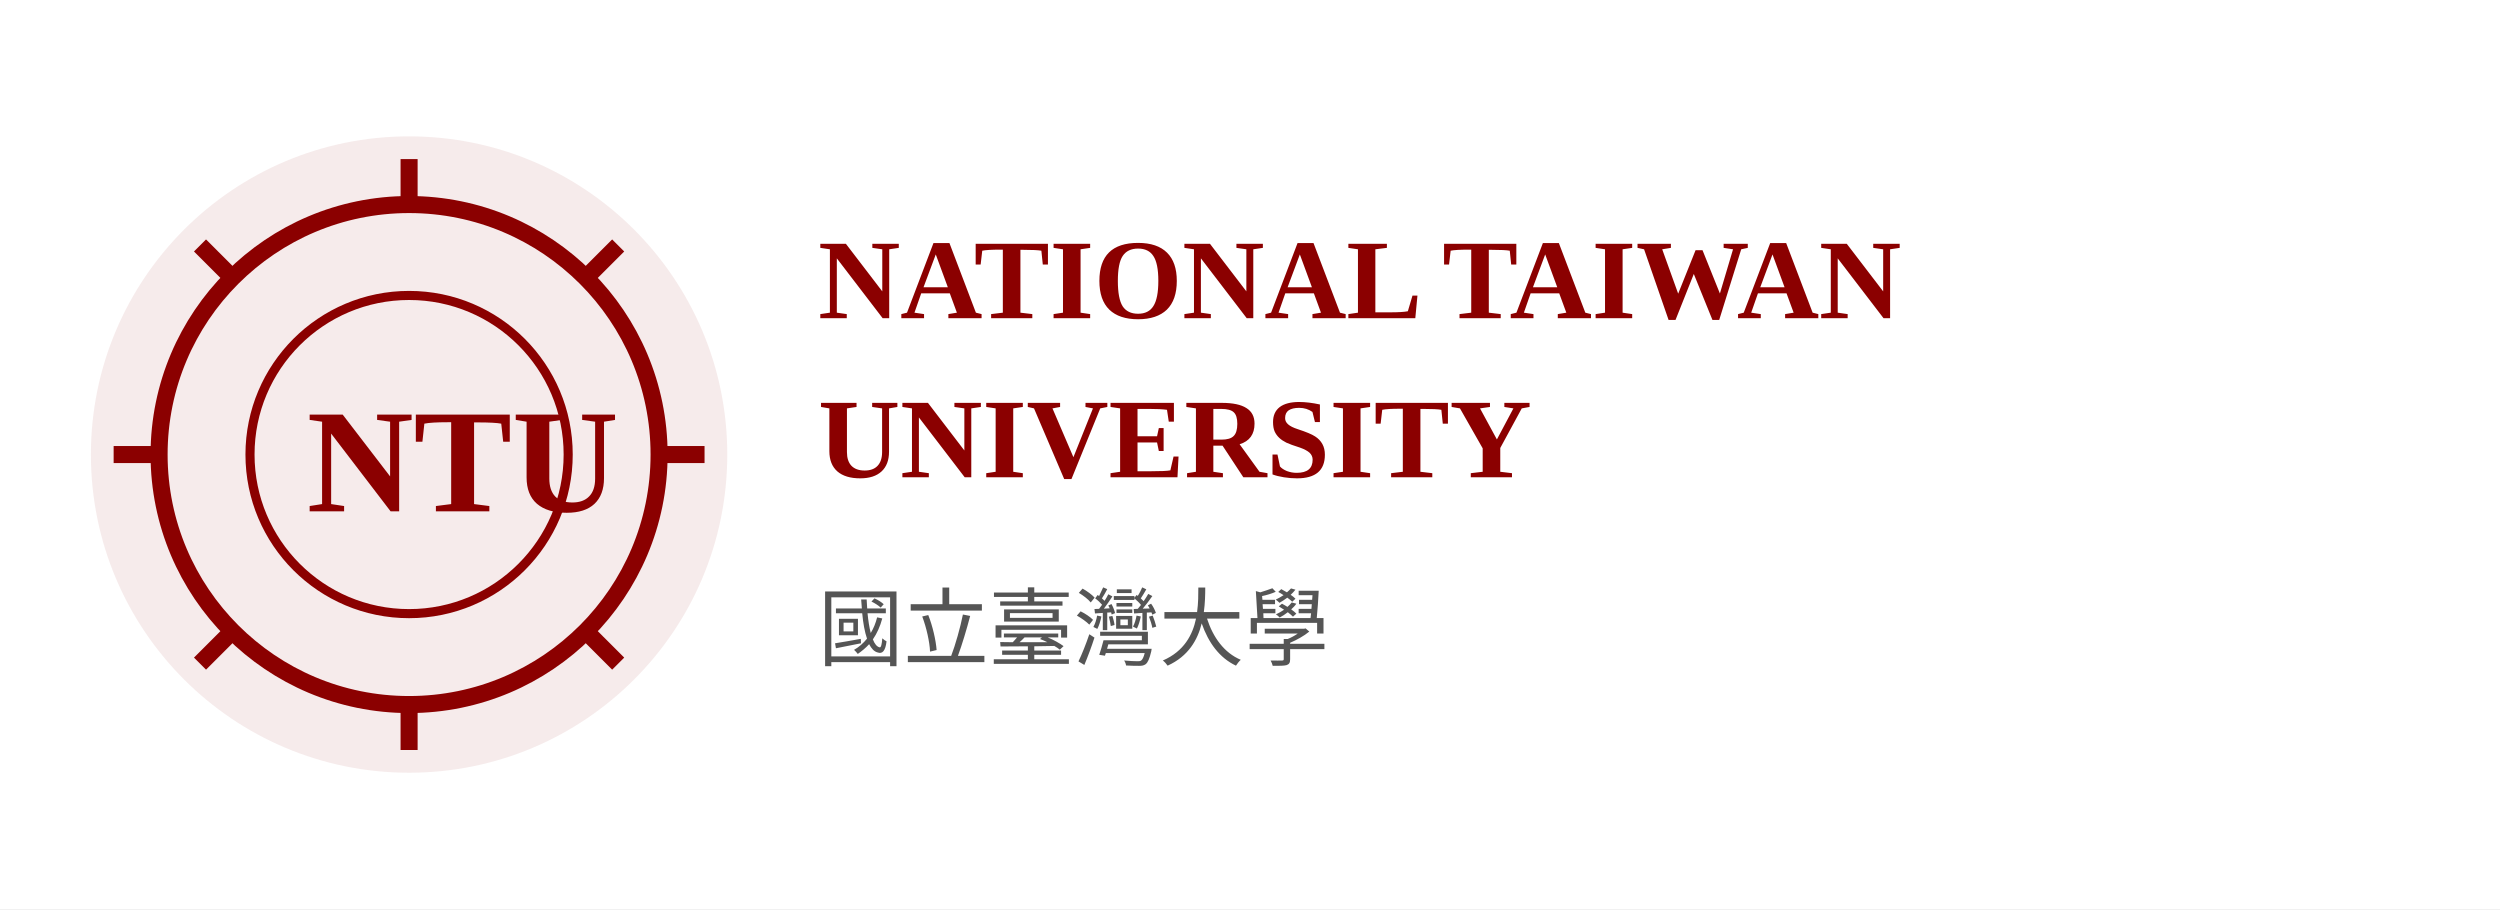
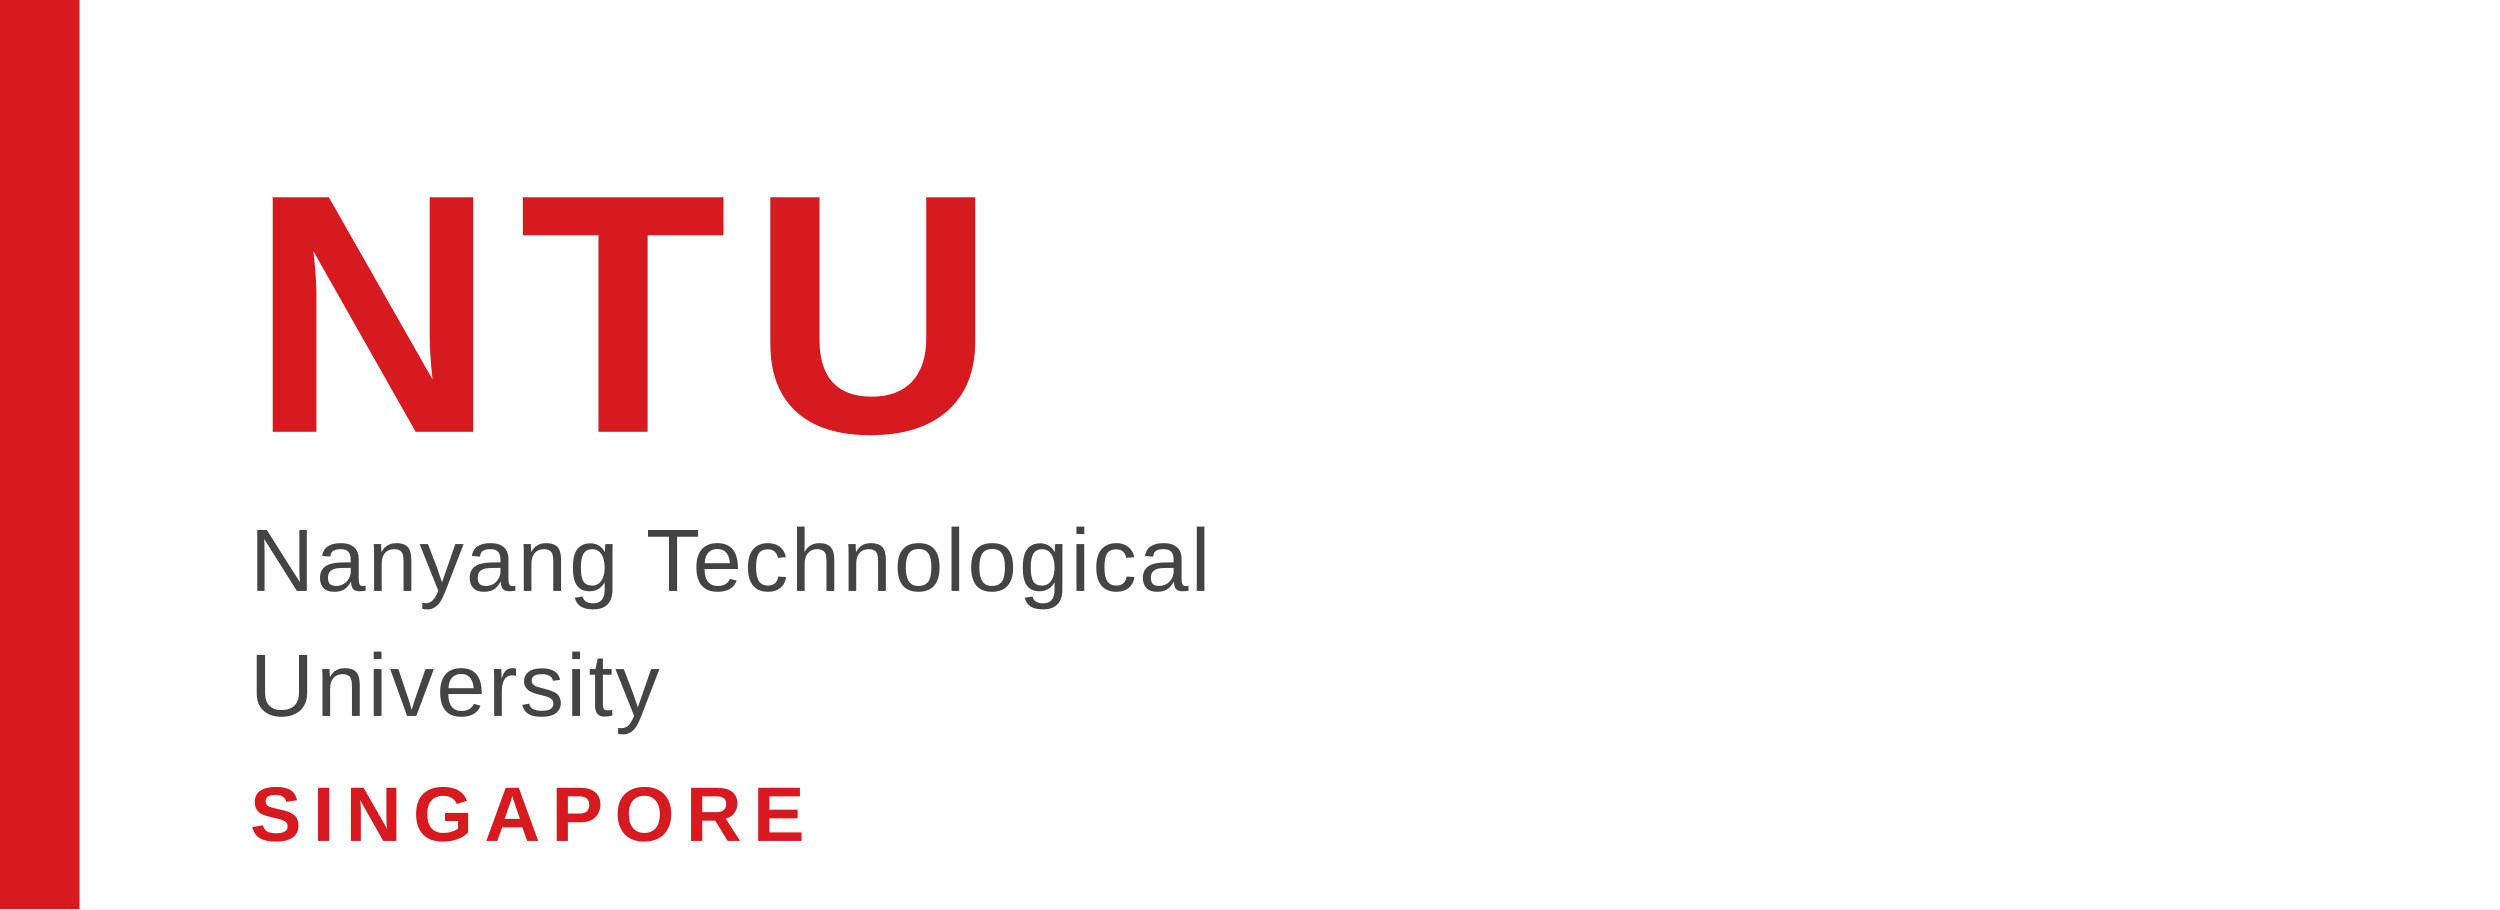
<svg xmlns="http://www.w3.org/2000/svg" viewBox="0 0 220 80" fill="none">
  <rect width="220" height="80" fill="white" />
-   <circle cx="36" cy="40" r="28" fill="#8B0000" opacity="0.08" />
-   <circle cx="36" cy="40" r="22" fill="none" stroke="#8B0000" stroke-width="1.5" />
-   <circle cx="36" cy="40" r="14" fill="none" stroke="#8B0000" stroke-width="0.8" />
-   <line x1="36" y1="18" x2="36" y2="14" stroke="#8B0000" stroke-width="1.5" />
-   <line x1="36" y1="62" x2="36" y2="66" stroke="#8B0000" stroke-width="1.5" />
-   <line x1="14" y1="40" x2="10" y2="40" stroke="#8B0000" stroke-width="1.5" />
-   <line x1="58" y1="40" x2="62" y2="40" stroke="#8B0000" stroke-width="1.5" />
-   <line x1="20.5" y1="24.5" x2="17.6" y2="21.6" stroke="#8B0000" stroke-width="1.5" />
-   <line x1="51.5" y1="55.5" x2="54.4" y2="58.4" stroke="#8B0000" stroke-width="1.5" />
-   <line x1="51.5" y1="24.5" x2="54.4" y2="21.6" stroke="#8B0000" stroke-width="1.5" />
-   <line x1="20.5" y1="55.5" x2="17.6" y2="58.4" stroke="#8B0000" stroke-width="1.5" />
-   <text x="27" y="45" font-family="Times New Roman, serif" font-weight="bold" font-size="13" fill="#8B0000">NTU</text>
-   <text x="72" y="28" font-family="Times New Roman, serif" font-weight="bold" font-size="10" fill="#8B0000">NATIONAL TAIWAN</text>
-   <text x="72" y="42" font-family="Times New Roman, serif" font-weight="bold" font-size="10" fill="#8B0000">UNIVERSITY</text>
-   <text x="72" y="58" font-family="Arial, sans-serif" font-size="7.5" fill="#555">國立臺灣大學</text>
+   <rect x="0" y="0" width="7" height="80" fill="#D71920" />
+   <text x="22" y="38" font-family="Arial Black, Arial, sans-serif" font-weight="900" font-size="30" fill="#D71920" letter-spacing="2">NTU</text>
+   <text x="22" y="52" font-family="Arial, sans-serif" font-size="7.8" fill="#444" letter-spacing="0.2">Nanyang Technological</text>
+   <text x="22" y="63" font-family="Arial, sans-serif" font-size="7.8" fill="#444" letter-spacing="0.2">University</text>
+   <text x="22" y="74" font-family="Arial, sans-serif" font-size="6.8" fill="#D71920" font-weight="bold" letter-spacing="1">SINGAPORE</text>
</svg>
